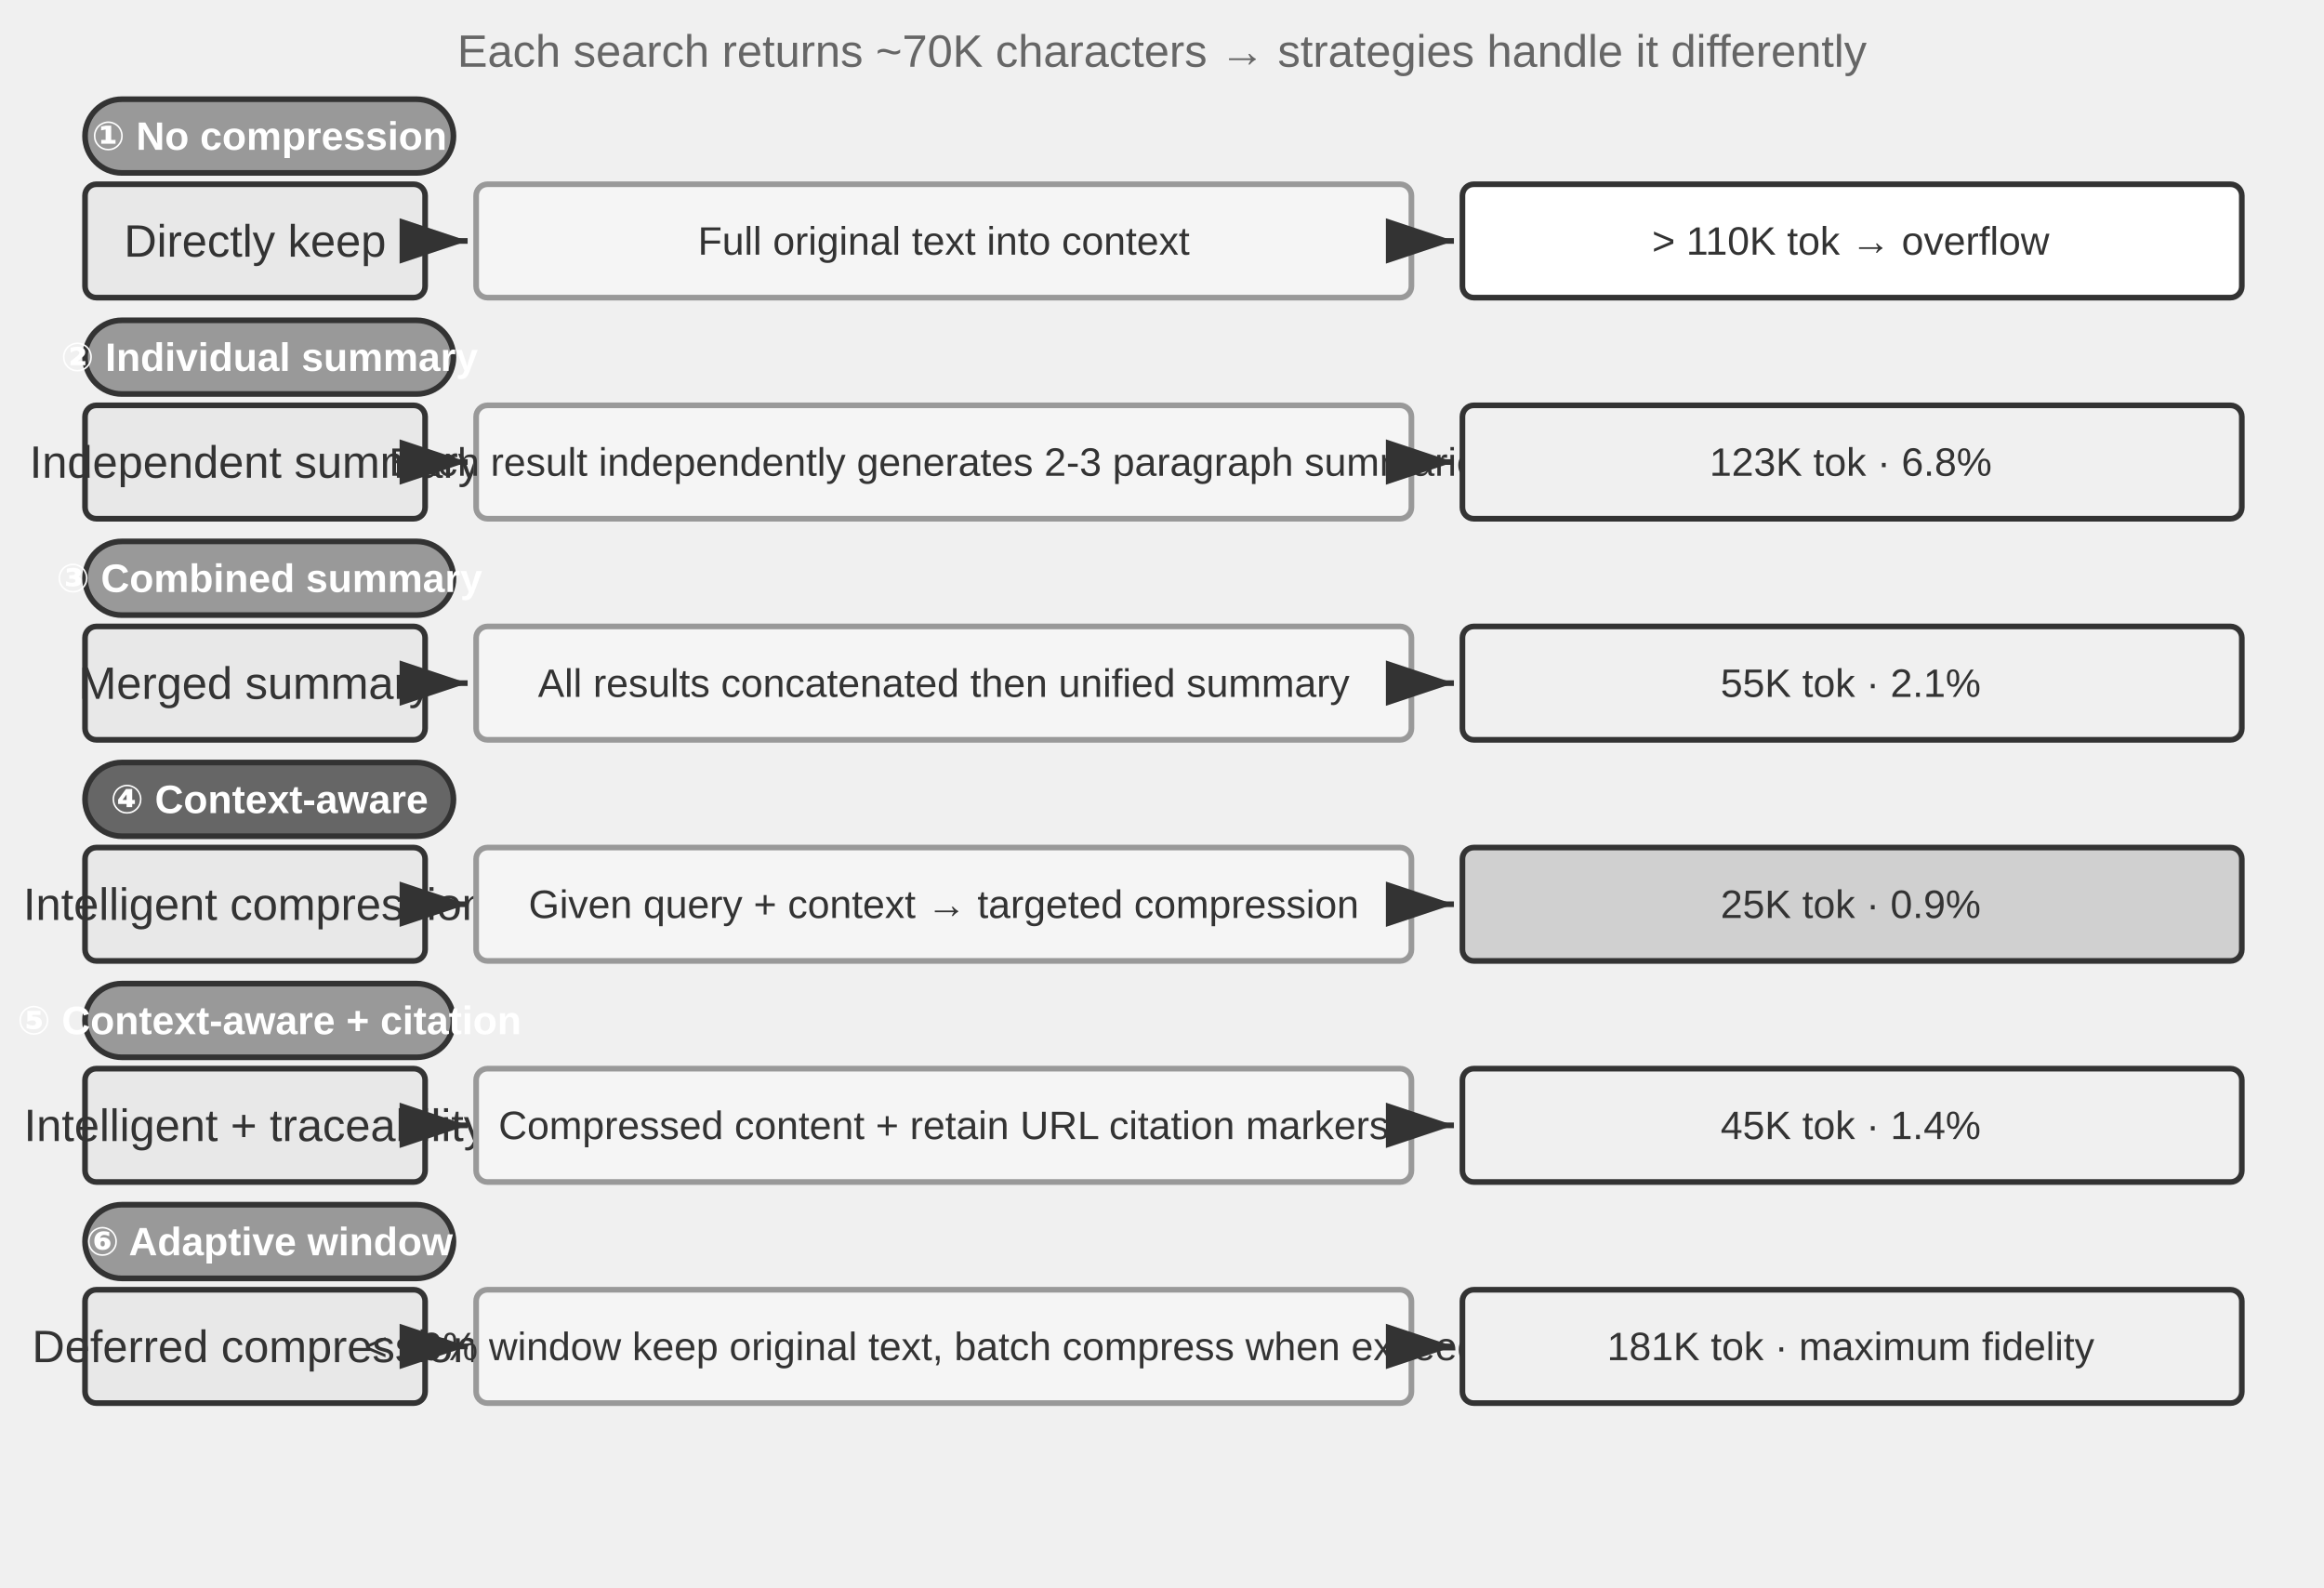
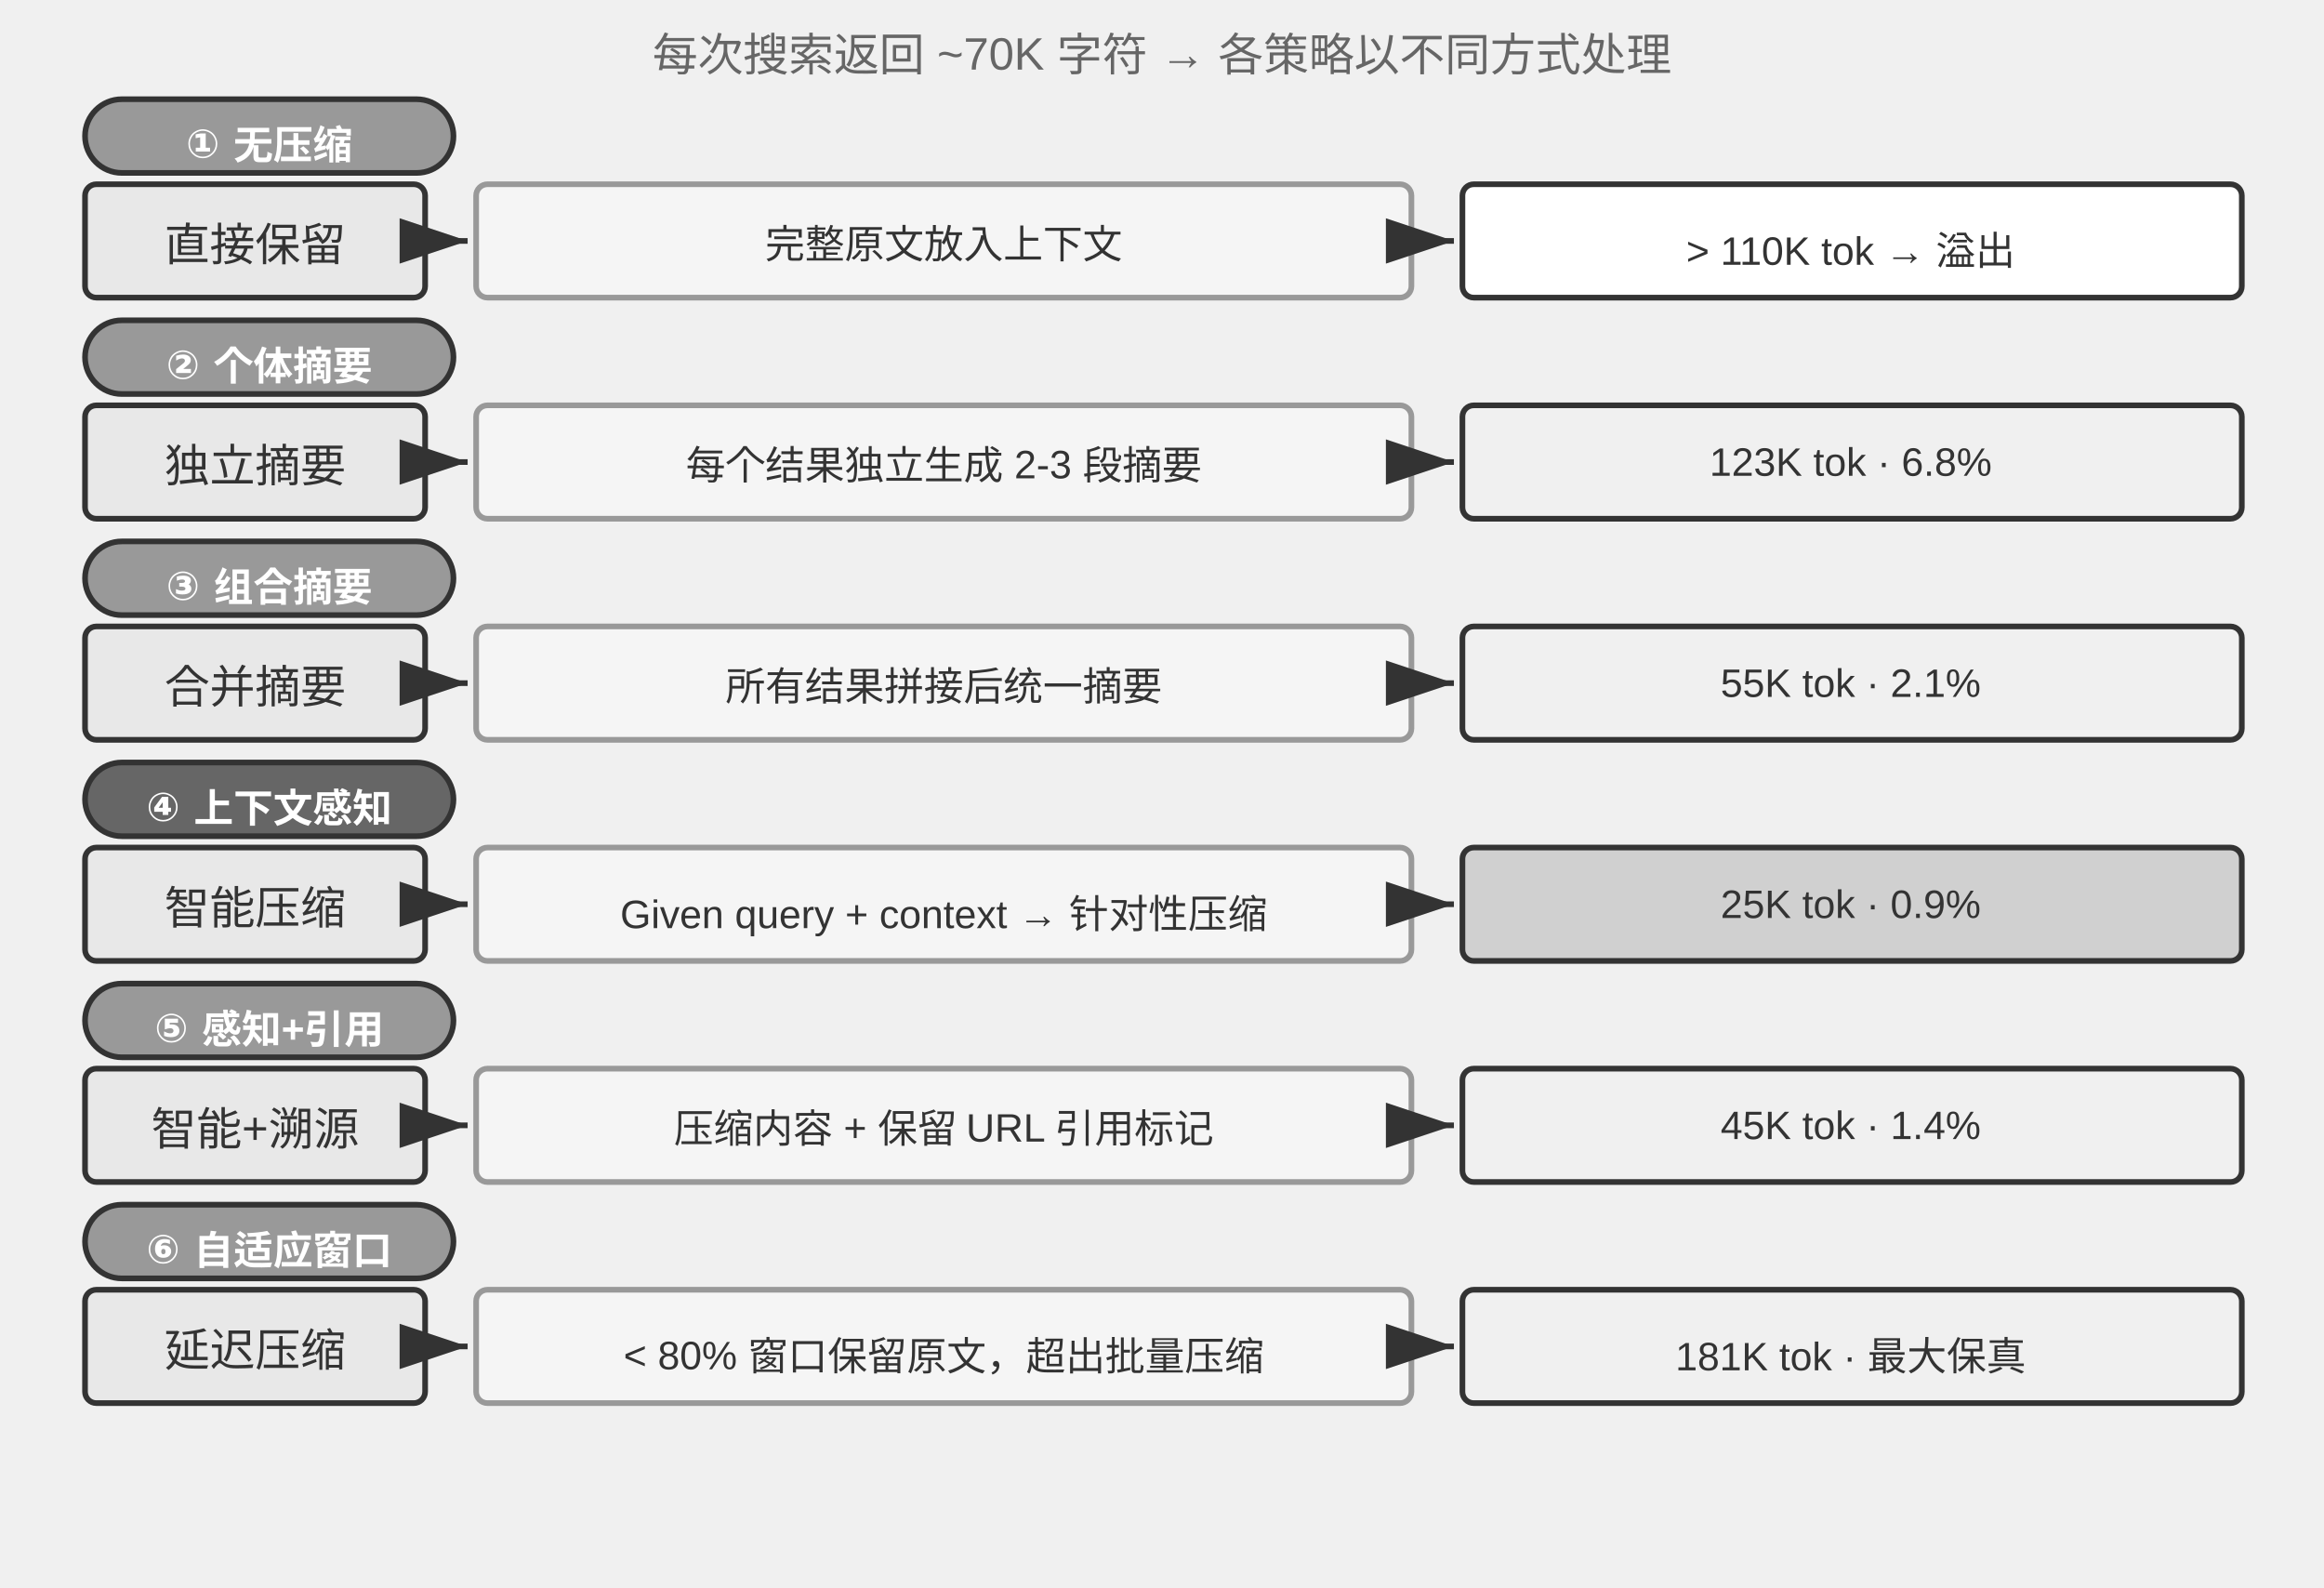
<svg xmlns="http://www.w3.org/2000/svg" viewBox="0 40 820 560" width="820" height="560" style="background:#ffffff">
  <defs>
    <marker id="ah" markerWidth="12" markerHeight="8" refX="12" refY="4" orient="auto">
      <polygon points="0 0, 12 4, 0 8" fill="#333333" />
    </marker>
    <marker id="ah-light" markerWidth="12" markerHeight="8" refX="12" refY="4" orient="auto">
      <polygon points="0 0, 12 4, 0 8" fill="#999999" />
    </marker>
  </defs>
-   <text x="410" y="58" font-family="Arial, 'Helvetica Neue', Helvetica, 'PingFang SC', 'Microsoft YaHei', sans-serif" font-size="16" fill="#666666" text-anchor="middle" dominant-baseline="central" font-weight="normal">Each search returns ~70K characters → strategies handle it differently</text>
+   <text x="410" y="58" font-family="Arial, 'Helvetica Neue', Helvetica, 'PingFang SC', 'Microsoft YaHei', sans-serif" font-size="16" fill="#666666" text-anchor="middle" dominant-baseline="central" font-weight="normal">每次搜索返回 ~70K 字符 → 各策略以不同方式处理</text>
  <rect x="30" y="75" width="130" height="26" rx="13" fill="#999999" stroke="#333333" stroke-width="2" />
-   <text x="95.0" y="88.0" font-family="Arial, 'Helvetica Neue', Helvetica, 'PingFang SC', 'Microsoft YaHei', sans-serif" font-size="14" fill="#ffffff" text-anchor="middle" dominant-baseline="central" font-weight="bold">① No compression</text>
+   <text x="95.0" y="88.0" font-family="Arial, 'Helvetica Neue', Helvetica, 'PingFang SC', 'Microsoft YaHei', sans-serif" font-size="14" fill="#ffffff" text-anchor="middle" dominant-baseline="central" font-weight="bold">① 无压缩</text>
  <rect x="30" y="105" width="120" height="40" rx="4" fill="#e8e8e8" stroke="#333333" stroke-width="2" />
-   <text x="90" y="125" font-family="Arial, 'Helvetica Neue', Helvetica, 'PingFang SC', 'Microsoft YaHei', sans-serif" font-size="16" fill="#333333" text-anchor="middle" dominant-baseline="central" font-weight="normal">Directly keep</text>
+   <text x="90" y="125" font-family="Arial, 'Helvetica Neue', Helvetica, 'PingFang SC', 'Microsoft YaHei', sans-serif" font-size="16" fill="#333333" text-anchor="middle" dominant-baseline="central" font-weight="normal">直接保留</text>
  <line x1="152" y1="125" x2="165" y2="125" stroke="#333333" stroke-width="2" marker-end="url(#ah)" />
  <rect x="168" y="105" width="330" height="40" rx="4" fill="#f5f5f5" stroke="#999999" stroke-width="2" />
-   <text x="333" y="125" font-family="Arial, 'Helvetica Neue', Helvetica, 'PingFang SC', 'Microsoft YaHei', sans-serif" font-size="14" fill="#333333" text-anchor="middle" dominant-baseline="central" font-weight="normal">Full original text into context</text>
+   <text x="333" y="125" font-family="Arial, 'Helvetica Neue', Helvetica, 'PingFang SC', 'Microsoft YaHei', sans-serif" font-size="14" fill="#333333" text-anchor="middle" dominant-baseline="central" font-weight="normal">完整原文放入上下文</text>
  <line x1="500" y1="125" x2="513" y2="125" stroke="#333333" stroke-width="2" marker-end="url(#ah)" />
  <rect x="516" y="105" width="275" height="40" rx="4" fill="#ffffff" stroke="#333333" stroke-width="2" />
-   <text x="653" y="125" font-family="Arial, 'Helvetica Neue', Helvetica, 'PingFang SC', 'Microsoft YaHei', sans-serif" font-size="14" fill="#333333" text-anchor="middle" dominant-baseline="central" font-weight="normal">&gt; 110K tok → overflow</text>
+   <text x="653" y="125" font-family="Arial, 'Helvetica Neue', Helvetica, 'PingFang SC', 'Microsoft YaHei', sans-serif" font-size="14" fill="#333333" text-anchor="middle" dominant-baseline="central" font-weight="normal">&gt; 110K tok → 溢出</text>
  <rect x="30" y="153" width="130" height="26" rx="13" fill="#999999" stroke="#333333" stroke-width="2" />
-   <text x="95.0" y="166.0" font-family="Arial, 'Helvetica Neue', Helvetica, 'PingFang SC', 'Microsoft YaHei', sans-serif" font-size="14" fill="#ffffff" text-anchor="middle" dominant-baseline="central" font-weight="bold">② Individual summary</text>
+   <text x="95.0" y="166.0" font-family="Arial, 'Helvetica Neue', Helvetica, 'PingFang SC', 'Microsoft YaHei', sans-serif" font-size="14" fill="#ffffff" text-anchor="middle" dominant-baseline="central" font-weight="bold">② 个体摘要</text>
  <rect x="30" y="183" width="120" height="40" rx="4" fill="#e8e8e8" stroke="#333333" stroke-width="2" />
-   <text x="90" y="203" font-family="Arial, 'Helvetica Neue', Helvetica, 'PingFang SC', 'Microsoft YaHei', sans-serif" font-size="16" fill="#333333" text-anchor="middle" dominant-baseline="central" font-weight="normal">Independent summary</text>
+   <text x="90" y="203" font-family="Arial, 'Helvetica Neue', Helvetica, 'PingFang SC', 'Microsoft YaHei', sans-serif" font-size="16" fill="#333333" text-anchor="middle" dominant-baseline="central" font-weight="normal">独立摘要</text>
  <line x1="152" y1="203" x2="165" y2="203" stroke="#333333" stroke-width="2" marker-end="url(#ah)" />
  <rect x="168" y="183" width="330" height="40" rx="4" fill="#f5f5f5" stroke="#999999" stroke-width="2" />
-   <text x="333" y="203" font-family="Arial, 'Helvetica Neue', Helvetica, 'PingFang SC', 'Microsoft YaHei', sans-serif" font-size="14" fill="#333333" text-anchor="middle" dominant-baseline="central" font-weight="normal">Each result independently generates 2-3 paragraph summaries</text>
+   <text x="333" y="203" font-family="Arial, 'Helvetica Neue', Helvetica, 'PingFang SC', 'Microsoft YaHei', sans-serif" font-size="14" fill="#333333" text-anchor="middle" dominant-baseline="central" font-weight="normal">每个结果独立生成 2-3 段摘要</text>
  <line x1="500" y1="203" x2="513" y2="203" stroke="#333333" stroke-width="2" marker-end="url(#ah)" />
  <rect x="516" y="183" width="275" height="40" rx="4" fill="#f0f0f0" stroke="#333333" stroke-width="2" />
  <text x="653" y="203" font-family="Arial, 'Helvetica Neue', Helvetica, 'PingFang SC', 'Microsoft YaHei', sans-serif" font-size="14" fill="#333333" text-anchor="middle" dominant-baseline="central" font-weight="normal">123K tok · 6.8%</text>
  <rect x="30" y="231" width="130" height="26" rx="13" fill="#999999" stroke="#333333" stroke-width="2" />
-   <text x="95.0" y="244.0" font-family="Arial, 'Helvetica Neue', Helvetica, 'PingFang SC', 'Microsoft YaHei', sans-serif" font-size="14" fill="#ffffff" text-anchor="middle" dominant-baseline="central" font-weight="bold">③ Combined summary</text>
+   <text x="95.0" y="244.0" font-family="Arial, 'Helvetica Neue', Helvetica, 'PingFang SC', 'Microsoft YaHei', sans-serif" font-size="14" fill="#ffffff" text-anchor="middle" dominant-baseline="central" font-weight="bold">③ 组合摘要</text>
  <rect x="30" y="261" width="120" height="40" rx="4" fill="#e8e8e8" stroke="#333333" stroke-width="2" />
-   <text x="90" y="281" font-family="Arial, 'Helvetica Neue', Helvetica, 'PingFang SC', 'Microsoft YaHei', sans-serif" font-size="16" fill="#333333" text-anchor="middle" dominant-baseline="central" font-weight="normal">Merged summary</text>
+   <text x="90" y="281" font-family="Arial, 'Helvetica Neue', Helvetica, 'PingFang SC', 'Microsoft YaHei', sans-serif" font-size="16" fill="#333333" text-anchor="middle" dominant-baseline="central" font-weight="normal">合并摘要</text>
  <line x1="152" y1="281" x2="165" y2="281" stroke="#333333" stroke-width="2" marker-end="url(#ah)" />
  <rect x="168" y="261" width="330" height="40" rx="4" fill="#f5f5f5" stroke="#999999" stroke-width="2" />
-   <text x="333" y="281" font-family="Arial, 'Helvetica Neue', Helvetica, 'PingFang SC', 'Microsoft YaHei', sans-serif" font-size="14" fill="#333333" text-anchor="middle" dominant-baseline="central" font-weight="normal">All results concatenated then unified summary</text>
+   <text x="333" y="281" font-family="Arial, 'Helvetica Neue', Helvetica, 'PingFang SC', 'Microsoft YaHei', sans-serif" font-size="14" fill="#333333" text-anchor="middle" dominant-baseline="central" font-weight="normal">所有结果拼接后统一摘要</text>
  <line x1="500" y1="281" x2="513" y2="281" stroke="#333333" stroke-width="2" marker-end="url(#ah)" />
  <rect x="516" y="261" width="275" height="40" rx="4" fill="#f0f0f0" stroke="#333333" stroke-width="2" />
  <text x="653" y="281" font-family="Arial, 'Helvetica Neue', Helvetica, 'PingFang SC', 'Microsoft YaHei', sans-serif" font-size="14" fill="#333333" text-anchor="middle" dominant-baseline="central" font-weight="normal">55K tok · 2.1%</text>
  <rect x="30" y="309" width="130" height="26" rx="13" fill="#666666" stroke="#333333" stroke-width="2" />
-   <text x="95.0" y="322.0" font-family="Arial, 'Helvetica Neue', Helvetica, 'PingFang SC', 'Microsoft YaHei', sans-serif" font-size="14" fill="#ffffff" text-anchor="middle" dominant-baseline="central" font-weight="bold">④ Context-aware</text>
+   <text x="95.0" y="322.0" font-family="Arial, 'Helvetica Neue', Helvetica, 'PingFang SC', 'Microsoft YaHei', sans-serif" font-size="14" fill="#ffffff" text-anchor="middle" dominant-baseline="central" font-weight="bold">④ 上下文感知</text>
  <rect x="30" y="339" width="120" height="40" rx="4" fill="#e8e8e8" stroke="#333333" stroke-width="2" />
-   <text x="90" y="359" font-family="Arial, 'Helvetica Neue', Helvetica, 'PingFang SC', 'Microsoft YaHei', sans-serif" font-size="16" fill="#333333" text-anchor="middle" dominant-baseline="central" font-weight="normal">Intelligent compression</text>
+   <text x="90" y="359" font-family="Arial, 'Helvetica Neue', Helvetica, 'PingFang SC', 'Microsoft YaHei', sans-serif" font-size="16" fill="#333333" text-anchor="middle" dominant-baseline="central" font-weight="normal">智能压缩</text>
  <line x1="152" y1="359" x2="165" y2="359" stroke="#333333" stroke-width="2" marker-end="url(#ah)" />
  <rect x="168" y="339" width="330" height="40" rx="4" fill="#f5f5f5" stroke="#999999" stroke-width="2" />
-   <text x="333" y="359" font-family="Arial, 'Helvetica Neue', Helvetica, 'PingFang SC', 'Microsoft YaHei', sans-serif" font-size="14" fill="#333333" text-anchor="middle" dominant-baseline="central" font-weight="normal">Given query + context → targeted compression</text>
+   <text x="333" y="359" font-family="Arial, 'Helvetica Neue', Helvetica, 'PingFang SC', 'Microsoft YaHei', sans-serif" font-size="14" fill="#333333" text-anchor="middle" dominant-baseline="central" font-weight="normal">Given query + context → 针对性压缩</text>
  <line x1="500" y1="359" x2="513" y2="359" stroke="#333333" stroke-width="2" marker-end="url(#ah)" />
  <rect x="516" y="339" width="275" height="40" rx="4" fill="#d0d0d0" stroke="#333333" stroke-width="2" />
  <text x="653" y="359" font-family="Arial, 'Helvetica Neue', Helvetica, 'PingFang SC', 'Microsoft YaHei', sans-serif" font-size="14" fill="#333333" text-anchor="middle" dominant-baseline="central" font-weight="normal">25K tok · 0.9%</text>
  <rect x="30" y="387" width="130" height="26" rx="13" fill="#999999" stroke="#333333" stroke-width="2" />
-   <text x="95.0" y="400.0" font-family="Arial, 'Helvetica Neue', Helvetica, 'PingFang SC', 'Microsoft YaHei', sans-serif" font-size="14" fill="#ffffff" text-anchor="middle" dominant-baseline="central" font-weight="bold">⑤ Context-aware + citation</text>
+   <text x="95.0" y="400.0" font-family="Arial, 'Helvetica Neue', Helvetica, 'PingFang SC', 'Microsoft YaHei', sans-serif" font-size="14" fill="#ffffff" text-anchor="middle" dominant-baseline="central" font-weight="bold">⑤ 感知+引用</text>
  <rect x="30" y="417" width="120" height="40" rx="4" fill="#e8e8e8" stroke="#333333" stroke-width="2" />
-   <text x="90" y="437" font-family="Arial, 'Helvetica Neue', Helvetica, 'PingFang SC', 'Microsoft YaHei', sans-serif" font-size="16" fill="#333333" text-anchor="middle" dominant-baseline="central" font-weight="normal">Intelligent + traceability</text>
+   <text x="90" y="437" font-family="Arial, 'Helvetica Neue', Helvetica, 'PingFang SC', 'Microsoft YaHei', sans-serif" font-size="16" fill="#333333" text-anchor="middle" dominant-baseline="central" font-weight="normal">智能+溯源</text>
  <line x1="152" y1="437" x2="165" y2="437" stroke="#333333" stroke-width="2" marker-end="url(#ah)" />
  <rect x="168" y="417" width="330" height="40" rx="4" fill="#f5f5f5" stroke="#999999" stroke-width="2" />
-   <text x="333" y="437" font-family="Arial, 'Helvetica Neue', Helvetica, 'PingFang SC', 'Microsoft YaHei', sans-serif" font-size="14" fill="#333333" text-anchor="middle" dominant-baseline="central" font-weight="normal">Compressed content + retain URL citation markers</text>
+   <text x="333" y="437" font-family="Arial, 'Helvetica Neue', Helvetica, 'PingFang SC', 'Microsoft YaHei', sans-serif" font-size="14" fill="#333333" text-anchor="middle" dominant-baseline="central" font-weight="normal">压缩内容 + 保留 URL 引用标记</text>
  <line x1="500" y1="437" x2="513" y2="437" stroke="#333333" stroke-width="2" marker-end="url(#ah)" />
  <rect x="516" y="417" width="275" height="40" rx="4" fill="#f0f0f0" stroke="#333333" stroke-width="2" />
  <text x="653" y="437" font-family="Arial, 'Helvetica Neue', Helvetica, 'PingFang SC', 'Microsoft YaHei', sans-serif" font-size="14" fill="#333333" text-anchor="middle" dominant-baseline="central" font-weight="normal">45K tok · 1.4%</text>
  <rect x="30" y="465" width="130" height="26" rx="13" fill="#999999" stroke="#333333" stroke-width="2" />
-   <text x="95.0" y="478.0" font-family="Arial, 'Helvetica Neue', Helvetica, 'PingFang SC', 'Microsoft YaHei', sans-serif" font-size="14" fill="#ffffff" text-anchor="middle" dominant-baseline="central" font-weight="bold">⑥ Adaptive window</text>
+   <text x="95.0" y="478.0" font-family="Arial, 'Helvetica Neue', Helvetica, 'PingFang SC', 'Microsoft YaHei', sans-serif" font-size="14" fill="#ffffff" text-anchor="middle" dominant-baseline="central" font-weight="bold">⑥ 自适应窗口</text>
  <rect x="30" y="495" width="120" height="40" rx="4" fill="#e8e8e8" stroke="#333333" stroke-width="2" />
-   <text x="90" y="515" font-family="Arial, 'Helvetica Neue', Helvetica, 'PingFang SC', 'Microsoft YaHei', sans-serif" font-size="16" fill="#333333" text-anchor="middle" dominant-baseline="central" font-weight="normal">Deferred compression</text>
+   <text x="90" y="515" font-family="Arial, 'Helvetica Neue', Helvetica, 'PingFang SC', 'Microsoft YaHei', sans-serif" font-size="16" fill="#333333" text-anchor="middle" dominant-baseline="central" font-weight="normal">延迟压缩</text>
  <line x1="152" y1="515" x2="165" y2="515" stroke="#333333" stroke-width="2" marker-end="url(#ah)" />
  <rect x="168" y="495" width="330" height="40" rx="4" fill="#f5f5f5" stroke="#999999" stroke-width="2" />
-   <text x="333" y="515" font-family="Arial, 'Helvetica Neue', Helvetica, 'PingFang SC', 'Microsoft YaHei', sans-serif" font-size="14" fill="#333333" text-anchor="middle" dominant-baseline="central" font-weight="normal">&lt; 80% window keep original text, batch compress when exceeded</text>
+   <text x="333" y="515" font-family="Arial, 'Helvetica Neue', Helvetica, 'PingFang SC', 'Microsoft YaHei', sans-serif" font-size="14" fill="#333333" text-anchor="middle" dominant-baseline="central" font-weight="normal">&lt; 80% 窗口保留原文，超出批量压缩</text>
  <line x1="500" y1="515" x2="513" y2="515" stroke="#333333" stroke-width="2" marker-end="url(#ah)" />
  <rect x="516" y="495" width="275" height="40" rx="4" fill="#f0f0f0" stroke="#333333" stroke-width="2" />
-   <text x="653" y="515" font-family="Arial, 'Helvetica Neue', Helvetica, 'PingFang SC', 'Microsoft YaHei', sans-serif" font-size="14" fill="#333333" text-anchor="middle" dominant-baseline="central" font-weight="normal">181K tok · maximum fidelity</text>
+   <text x="653" y="515" font-family="Arial, 'Helvetica Neue', Helvetica, 'PingFang SC', 'Microsoft YaHei', sans-serif" font-size="14" fill="#333333" text-anchor="middle" dominant-baseline="central" font-weight="normal">181K tok · 最大保真</text>
</svg>
